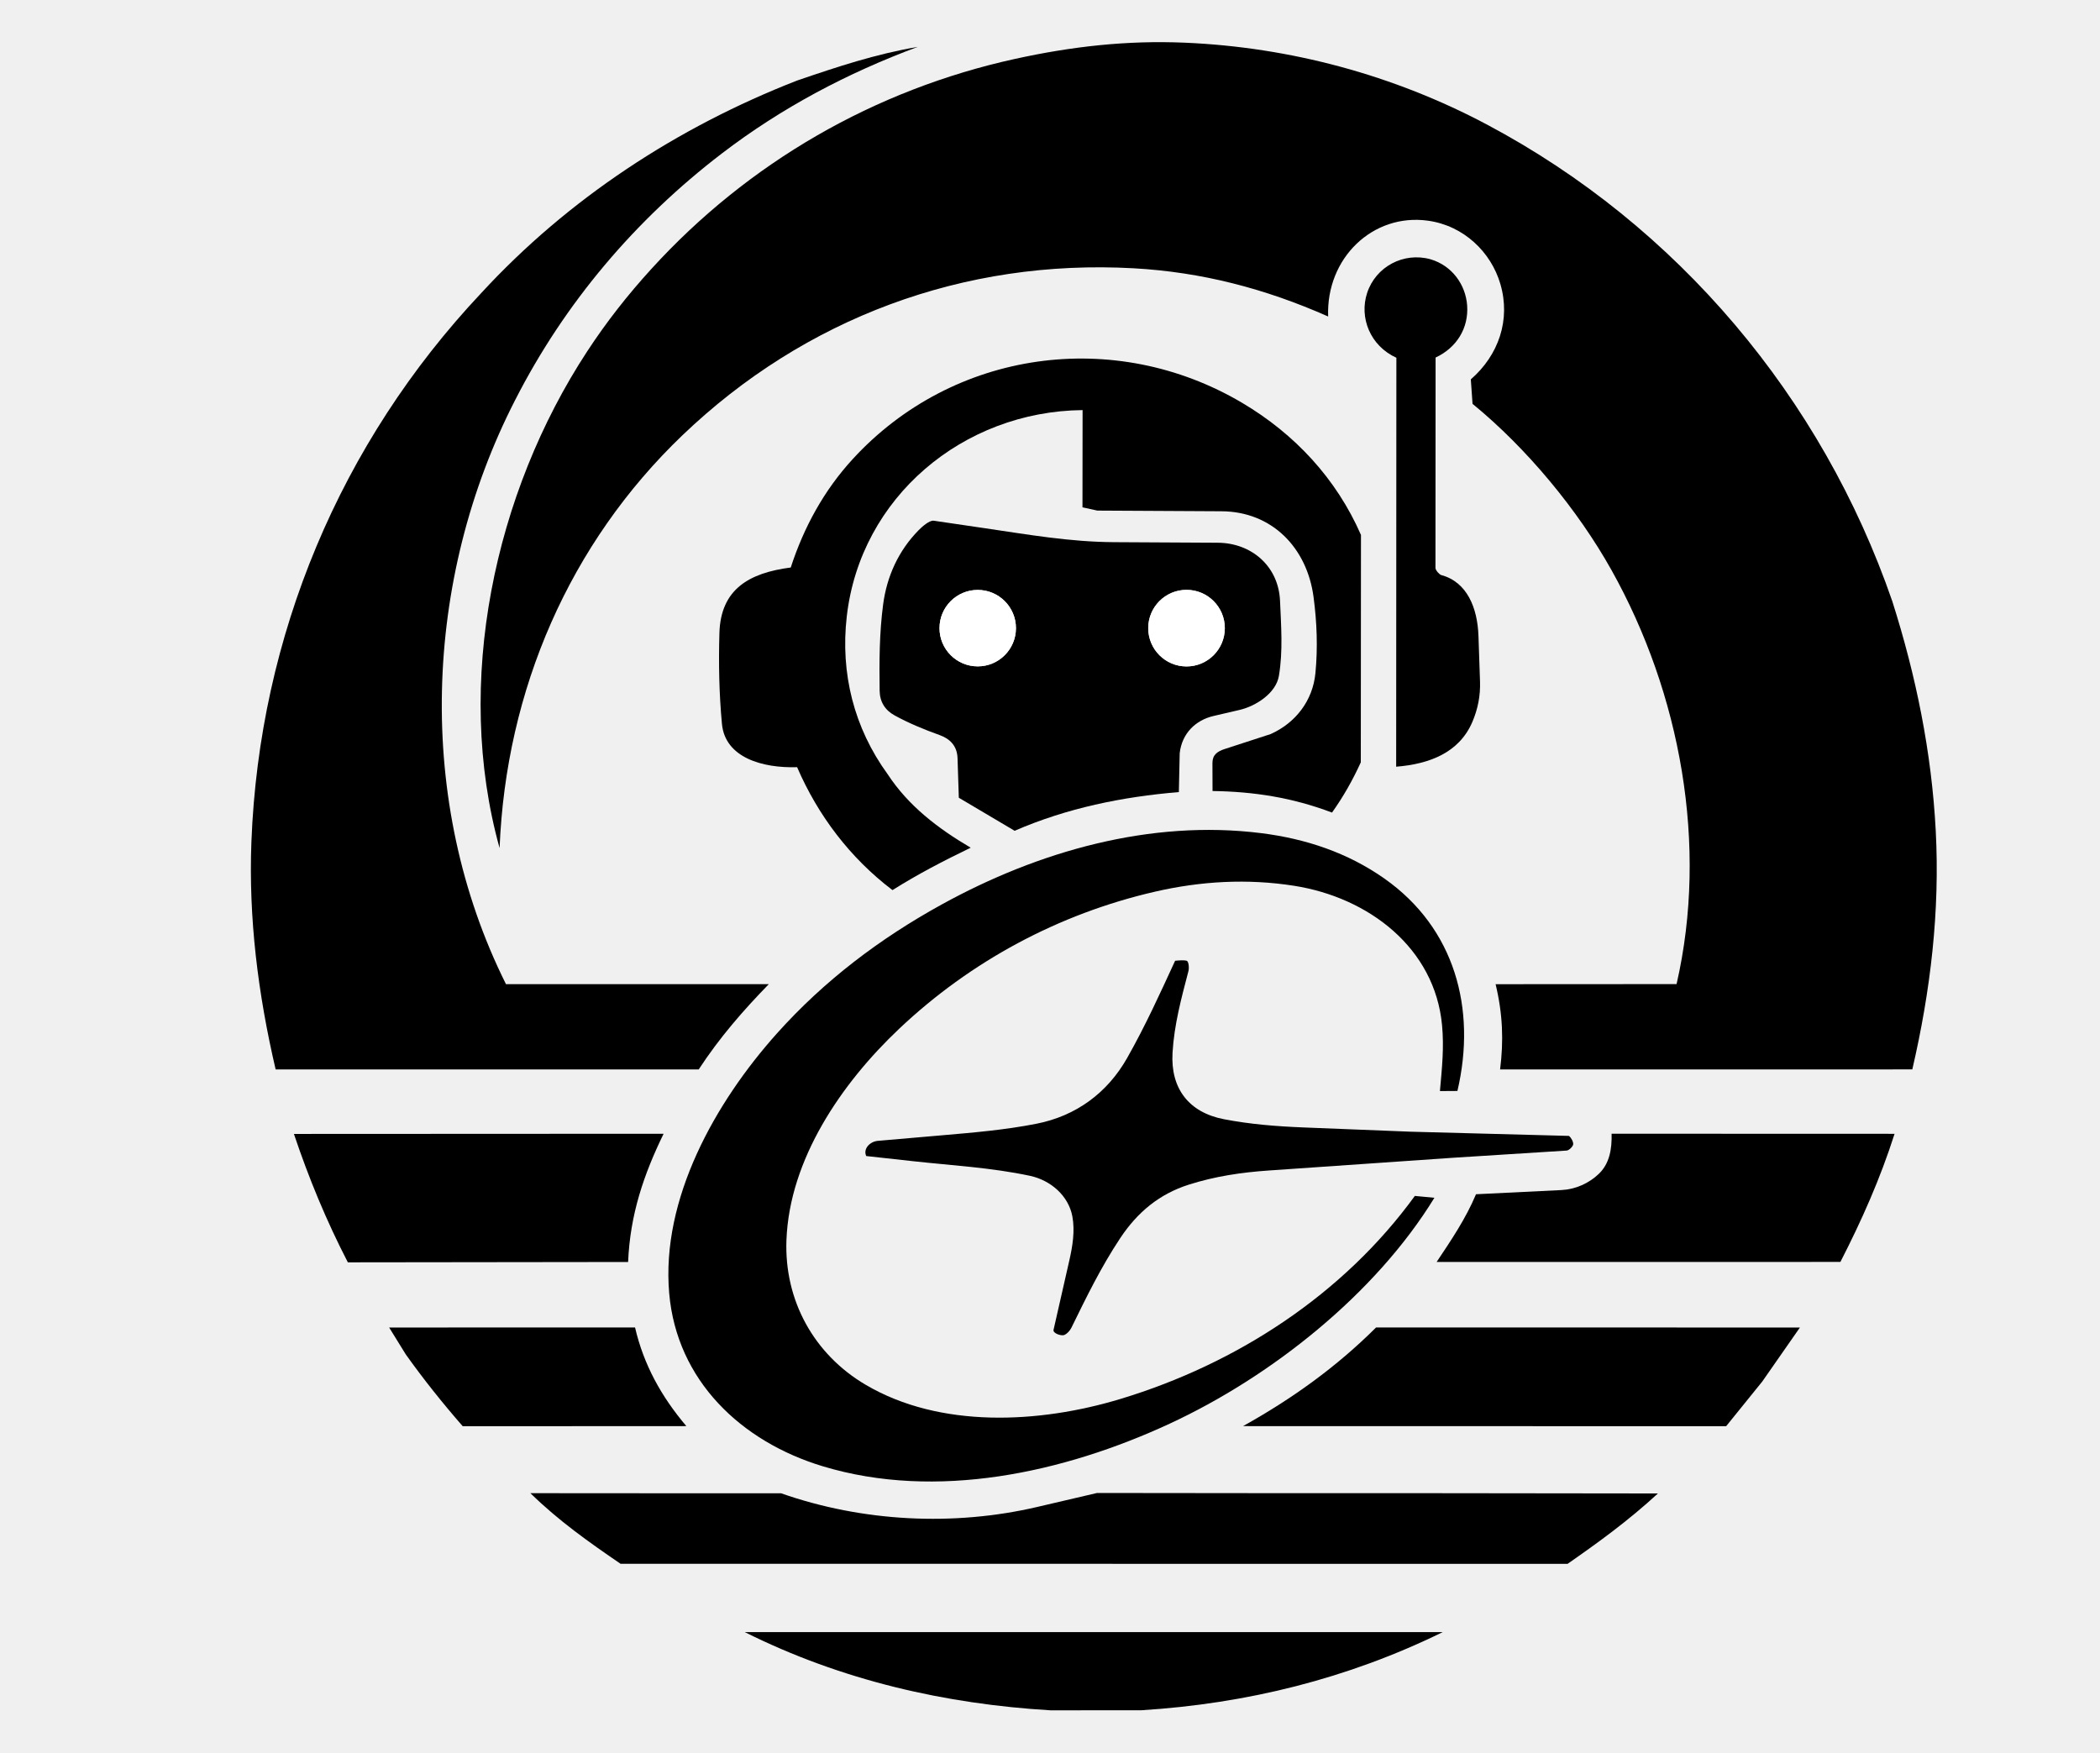
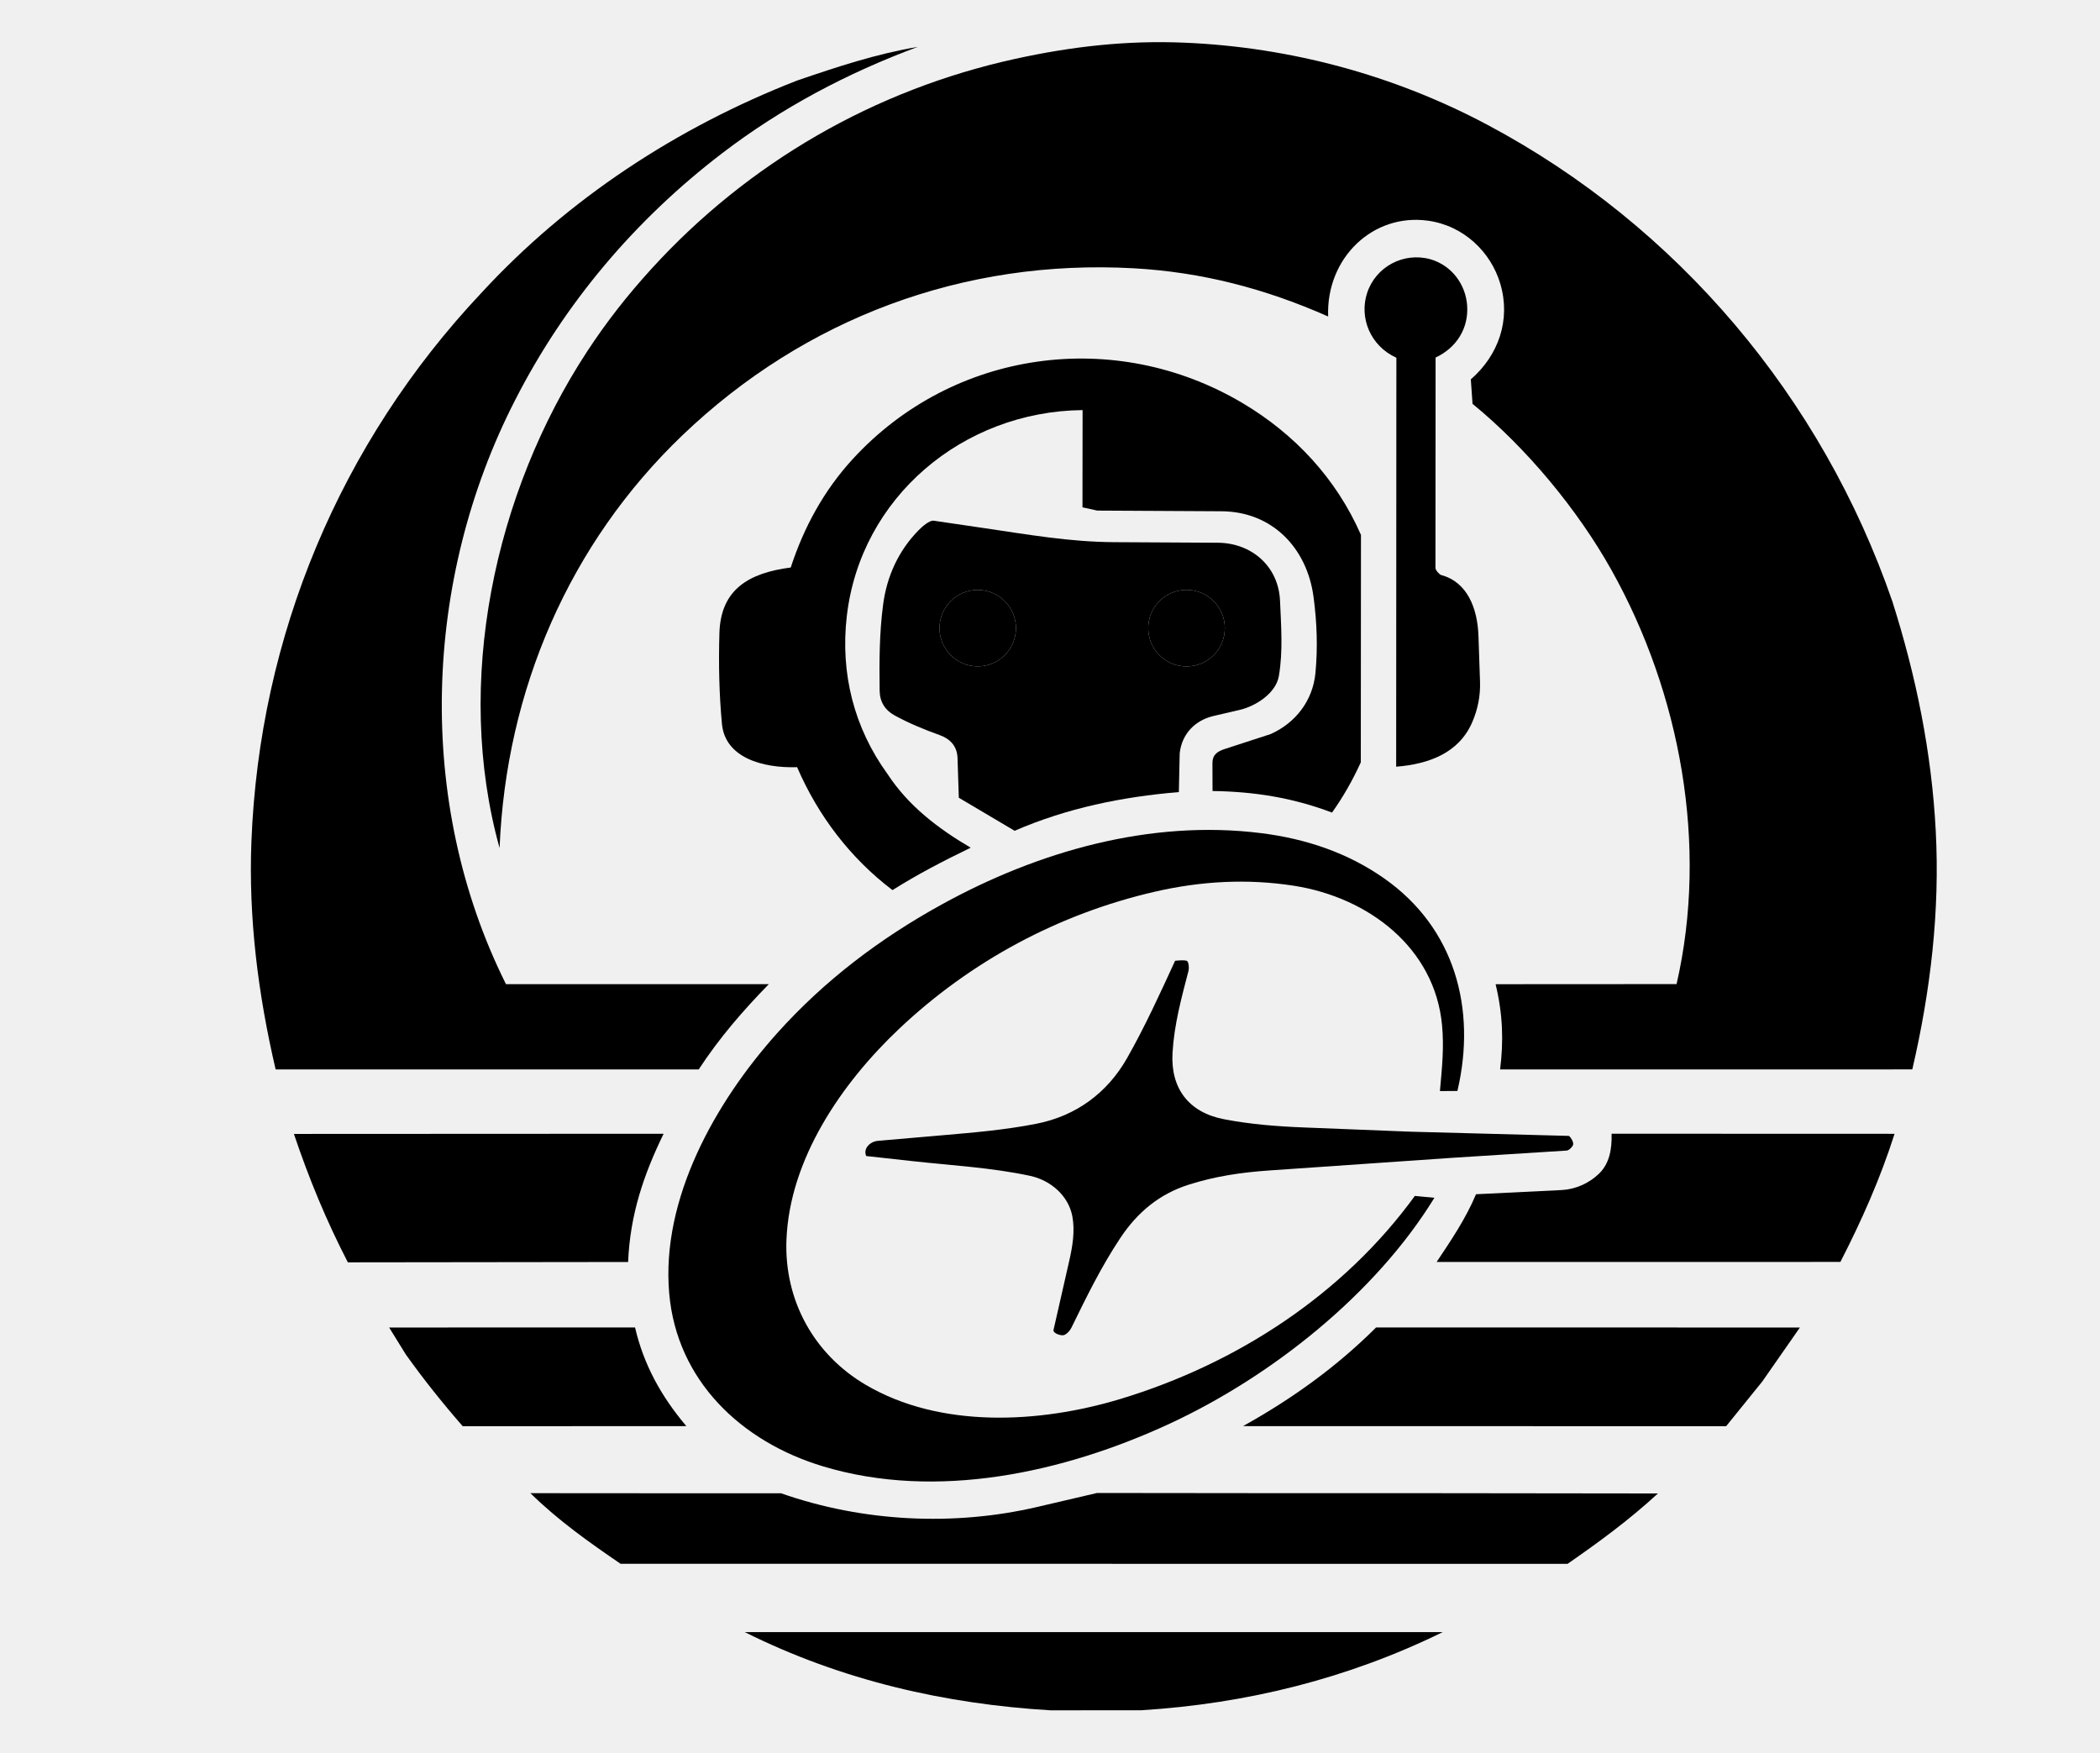
<svg xmlns="http://www.w3.org/2000/svg" id="Layer_1" version="1.1" viewBox="0 0 2262 1888">
-   <defs>
-     <style>
-       .st0 {
-         fill: #fff;
-       }
-     </style>
-   </defs>
-   <path d="M1898.24,1488.13l-38.94,48.17-520.37-.1c53.02-29.56,100.6-63.7,143.3-106.26l456.53.05-40.52,58.14Z" />
-   <path d="M739.32,1536.2l-240.91.12c-22.09-25.36-42.08-50.38-61.26-77.27l-17.98-29.06,264.87-.06c9.28,40.08,28.3,74.5,55.28,106.28Z" />
+   <path fill="currentColor" d="M1898.24,1488.13l-38.94,48.17-520.37-.1c53.02-29.56,100.6-63.7,143.3-106.26l456.53.05-40.52,58.14Z" />
+   <path fill="currentColor" d="M739.32,1536.2l-240.91.12c-22.09-25.36-42.08-50.38-61.26-77.27l-17.98-29.06,264.87-.06c9.28,40.08,28.3,74.5,55.28,106.28Z" />
  <g>
-     <path d="M932.53,1491.73c80.01,47.09,186.51,41.82,274.51,15.16,125.22-37.93,239.86-112.54,316.95-218.65l21.07,2c-63.83,104.03-176.1,192.81-285.23,243.37-114.47,53.03-251.31,82.75-373.4,45.91-88.27-26.63-157.42-92.47-165.61-186.36-8.87-101.66,49.47-205.64,116.23-280.16,50.81-56.71,110.66-102,177.4-138.75,104.11-57.34,224.79-91.69,343.86-76.81,48.28,6.03,93.39,21.1,133.05,49.05,75.59,53.25,99.28,140.03,78.49,228.68l-18.84.12c2.31-25.81,4.52-46.86,2.29-70.87-7.72-83.21-78.92-137.74-159.65-150.31-49.92-7.77-99.79-5.06-149.64,6.41-103.62,23.84-198.5,74.87-275.52,147.69-62.28,58.88-118.16,140.73-121.38,227.67-2.41,64.97,29.63,123.01,85.4,155.84Z" />
-     <path d="M1206.58,1333.8c-20.72,31.26-36.25,63.15-52.45,96.28-1.79,3.65-4.96,6.76-7.58,7.92-3.22,1.43-12.59-1.71-11.74-5.48l17.01-74.77c3.47-15.25,6.18-31.74,3.28-47.39-4.12-22.26-23.27-39-45.74-43.79-41.66-8.89-83.26-11.05-125.77-15.73l-50.55-5.57c-3.61-7.99,4.24-15.64,12.45-16.35l69.37-6c34.4-2.98,67.68-5.78,101.49-12.42,42.54-8.36,76.28-33.03,97.69-70.74,19.49-34.34,35.43-69.45,51.73-104.84,4.57-.47,9.81-.78,12.34-.04s2.77,8.24,2.07,10.93c-7.75,29.65-15.44,57.96-17.2,88.3-2.23,38.47,17.63,64.26,55.46,71.52,28.48,5.46,56.37,7.67,85.61,8.84l115.48,4.59,170.42,4.52c2.56,1.97,4.89,6.57,4.6,9.06s-4.55,6.58-7.04,6.74l-122.77,7.78-197.81,13.67c-30,2.07-58.35,6.3-86.59,15.31-31.48,10.05-55.1,29.51-73.76,57.66Z" />
+     <path fill="currentColor" d="M932.53,1491.73c80.01,47.09,186.51,41.82,274.51,15.16,125.22-37.93,239.86-112.54,316.95-218.65l21.07,2c-63.83,104.03-176.1,192.81-285.23,243.37-114.47,53.03-251.31,82.75-373.4,45.91-88.27-26.63-157.42-92.47-165.61-186.36-8.87-101.66,49.47-205.64,116.23-280.16,50.81-56.71,110.66-102,177.4-138.75,104.11-57.34,224.79-91.69,343.86-76.81,48.28,6.03,93.39,21.1,133.05,49.05,75.59,53.25,99.28,140.03,78.49,228.68l-18.84.12c2.31-25.81,4.52-46.86,2.29-70.87-7.72-83.21-78.92-137.74-159.65-150.31-49.92-7.77-99.79-5.06-149.64,6.41-103.62,23.84-198.5,74.87-275.52,147.69-62.28,58.88-118.16,140.73-121.38,227.67-2.41,64.97,29.63,123.01,85.4,155.84Z" />
+     <path fill="currentColor" d="M1206.58,1333.8c-20.72,31.26-36.25,63.15-52.45,96.28-1.79,3.65-4.96,6.76-7.58,7.92-3.22,1.43-12.59-1.71-11.74-5.48l17.01-74.77c3.47-15.25,6.18-31.74,3.28-47.39-4.12-22.26-23.27-39-45.74-43.79-41.66-8.89-83.26-11.05-125.77-15.73l-50.55-5.57c-3.61-7.99,4.24-15.64,12.45-16.35l69.37-6c34.4-2.98,67.68-5.78,101.49-12.42,42.54-8.36,76.28-33.03,97.69-70.74,19.49-34.34,35.43-69.45,51.73-104.84,4.57-.47,9.81-.78,12.34-.04s2.77,8.24,2.07,10.93c-7.75,29.65-15.44,57.96-17.2,88.3-2.23,38.47,17.63,64.26,55.46,71.52,28.48,5.46,56.37,7.67,85.61,8.84l115.48,4.59,170.42,4.52c2.56,1.97,4.89,6.57,4.6,9.06s-4.55,6.58-7.04,6.74l-122.77,7.78-197.81,13.67c-30,2.07-58.35,6.3-86.59,15.31-31.48,10.05-55.1,29.51-73.76,57.66Z" />
  </g>
  <g>
-     <path d="M1547.46,1359.38c15.78-23.64,31.43-46.76,42.41-72.95l91.95-4.5c15.31-.75,29.79-7.31,40.46-17.59,11.38-10.96,14.07-26.42,13.65-43.11l304.79.1c-15.54,48.63-35.31,93.07-58.35,138.01l-434.91.04Z" />
-     <path d="M676.56,1359.41l-301.88.37c-23.17-44.92-41.8-89.93-58.1-138.32l398.22-.19c-21.25,43.64-36.08,86.65-38.24,138.13Z" />
+     <path fill="currentColor" d="M1547.46,1359.38c15.78-23.64,31.43-46.76,42.41-72.95l91.95-4.5c15.31-.75,29.79-7.31,40.46-17.59,11.38-10.96,14.07-26.42,13.65-43.11l304.79.1c-15.54,48.63-35.31,93.07-58.35,138.01l-434.91.04Z" />
+     <path fill="currentColor" d="M676.56,1359.41l-301.88.37c-23.17-44.92-41.8-89.93-58.1-138.32l398.22-.19c-21.25,43.64-36.08,86.65-38.24,138.13Z" />
  </g>
  <g>
-     <path d="M1181.68,1608.23l208.23.22h154.23s241.67.29,241.67.29c-31.91,29.42-64.14,52.73-97.28,75.81l-1020.1-.05c-34.08-23.32-66.46-46.11-97.12-76.06l196.51.14,73.53-.02c87.77,30.8,185.86,35.75,275.99,14.69l64.35-15.03Z" />
-     <path d="M1229.42,1842.27l-97.84.08c-112.81-6.75-224.62-31.95-329.43-84.29h751.96c-102.61,50.29-211.38,77.14-324.69,84.21Z" />
+     <path fill="currentColor" d="M1181.68,1608.23l208.23.22h154.23s241.67.29,241.67.29c-31.91,29.42-64.14,52.73-97.28,75.81l-1020.1-.05c-34.08-23.32-66.46-46.11-97.12-76.06l196.51.14,73.53-.02c87.77,30.8,185.86,35.75,275.99,14.69l64.35-15.03Z" />
+     <path fill="currentColor" d="M1229.42,1842.27l-97.84.08c-112.81-6.75-224.62-31.95-329.43-84.29h751.96c-102.61,50.29-211.38,77.14-324.69,84.21Z" />
  </g>
  <g>
-     <path d="M1586.14,435.04l-1.86-26.38c29.91-26.04,43.17-64.1,31.81-102.81-10.05-34.25-39.32-62.81-78.08-68.14-59.35-8.16-109.77,40.35-107.4,103.22-68.02-30.17-136.55-47.88-209.49-51.94-182.92-10.17-354.25,53.69-486.06,179.89-121.52,116.35-190.04,274.29-196.94,444.62-49.47-177.95-5.72-382.23,94.3-534.92,20.99-32.04,43.67-60.89,69.26-88.97,104.28-114.43,240.31-192.97,391.8-226.2,60.63-13.3,120.06-20.12,182.84-17.42,113.59,4.87,224.98,34.86,325.47,88.25,205.2,109.03,360.82,294.06,436.51,513.49,25.6,80.46,42.32,162.51,46.77,247.07,4.56,86.68-5.53,172.21-25.24,257.16l-444.02.05c3.87-30.65,2.96-59.54-4.83-91.84l194.93-.11c34.37-149.71,4.11-313.3-70.09-445.93-36.39-65.06-91.34-131.38-149.67-179.1Z" />
-     <path d="M828.1,1060.13c-27.76,28.53-52.93,57.39-75.5,91.86l-455.7-.02c-19.04-81.55-29.24-163.16-26.1-245.15,8.49-221.62,95.7-429.78,247.46-591.04,93.62-101.74,211.23-178.68,340.31-229.02,43.21-14.78,84.47-28.5,129.97-36.25-75.9,28.2-146.64,65.54-211.13,114.91-93.02,71.21-169.13,160.84-222.52,265.51-99.04,193.04-107.93,432.67-9.89,629.19h283.1Z" />
+     <path fill="currentColor" d="M1586.14,435.04l-1.86-26.38c29.91-26.04,43.17-64.1,31.81-102.81-10.05-34.25-39.32-62.81-78.08-68.14-59.35-8.16-109.77,40.35-107.4,103.22-68.02-30.17-136.55-47.88-209.49-51.94-182.92-10.17-354.25,53.69-486.06,179.89-121.52,116.35-190.04,274.29-196.94,444.62-49.47-177.95-5.72-382.23,94.3-534.92,20.99-32.04,43.67-60.89,69.26-88.97,104.28-114.43,240.31-192.97,391.8-226.2,60.63-13.3,120.06-20.12,182.84-17.42,113.59,4.87,224.98,34.86,325.47,88.25,205.2,109.03,360.82,294.06,436.51,513.49,25.6,80.46,42.32,162.51,46.77,247.07,4.56,86.68-5.53,172.21-25.24,257.16l-444.02.05c3.87-30.65,2.96-59.54-4.83-91.84l194.93-.11c34.37-149.71,4.11-313.3-70.09-445.93-36.39-65.06-91.34-131.38-149.67-179.1Z" />
+     <path fill="currentColor" d="M828.1,1060.13c-27.76,28.53-52.93,57.39-75.5,91.86l-455.7-.02c-19.04-81.55-29.24-163.16-26.1-245.15,8.49-221.62,95.7-429.78,247.46-591.04,93.62-101.74,211.23-178.68,340.31-229.02,43.21-14.78,84.47-28.5,129.97-36.25-75.9,28.2-146.64,65.54-211.13,114.91-93.02,71.21-169.13,160.84-222.52,265.51-99.04,193.04-107.93,432.67-9.89,629.19h283.1Z" />
    <g>
-       <path d="M1165.98,546.49l.12-104.75c-129.04,1.39-239.28,94.08-253.99,222.08-7.08,61.57,7.79,120.31,44.05,170.21,22.31,34.01,54.02,58.3,89.42,79.1-30.38,14.73-56.74,28.39-84.26,45.69-45.62-34.67-80.12-80.18-102.72-132.42-37.22,1.17-77.55-10.2-80.96-46.58-3.05-32.61-3.69-65.14-2.73-97.9,1.38-47.14,31.75-64.75,76.84-70.61,14.14-43.43,35.8-83.06,66.69-116.73,108.13-117.87,282.19-141.93,419.65-60.57,56.46,33.42,101.37,81.59,127.87,142.22l-.18,244.95c-8.95,19.57-18.72,36.78-31,54.12-42.83-16.21-84.25-22.6-128.71-23.23l-.1-30.08c-.03-8.84,5.19-12.55,13.18-15.15l49.56-16.12c26.76-12,45.33-35.9,48.19-65.61,2.64-27.44,1.61-54.58-2-81.93-7.02-53.16-44.77-92.15-99.17-92.45l-133.74-.73-16-3.51Z" />
-       <path d="M1270.7,811.52l-.9,41.7c-60.98,5.08-120.33,17.17-176.91,41.69l-60.1-35.59-1.39-42.66c-.43-13.13-8.09-20.83-19.31-24.85-16.82-6.03-33.12-12.76-48.45-21.16-10.44-5.72-15.98-14.75-16.14-26.65-.43-31.31-.32-61.9,3.74-92.77,4.04-30.64,16.66-58.06,38.08-79.93,3.57-3.65,11.77-11.08,16.48-10.39l55.4,8.14c46.66,6.85,91.29,14.71,138.78,14.97l111.73.61c36.04.2,65.46,24.97,67.07,62.66,1.14,26.77,3.3,53.81-1.22,80.76-3.18,18.97-25.32,32.7-42.16,36.62l-28.3,6.59c-19.06,4.44-34.04,18.55-36.41,40.26ZM1094.32,676.64c0-22.74-18.43-41.17-41.17-41.17s-41.17,18.43-41.17,41.17,18.43,41.17,41.17,41.17,41.17-18.43,41.17-41.17ZM1319.31,676.63c0-22.78-18.47-41.25-41.25-41.25s-41.25,18.47-41.25,41.25,18.47,41.25,41.25,41.25,41.25-18.47,41.25-41.25Z" />
-       <path d="M1592.51,684.84l1.68,49.2c.52,15.32-2.31,29.8-8.32,43.77-14.18,32.95-46.07,45.19-82,48.08l.23-440.52c-28.14-12.81-40.3-43.15-31.47-69.92,9.26-28.06,39.07-44.2,68.14-36.2,23.28,6.82,37.98,27.37,39.56,49.89,1.68,23.99-10.98,45.28-33.99,56l-.15,226.54c0,2.52,4.12,7.2,6.32,7.79,27.83,7.5,38.96,35.47,39.99,65.37Z" />
-       <circle class="st0" cx="1278.05" cy="676.63" r="41.25" />
-       <circle class="st0" cx="1053.15" cy="676.64" r="41.17" />
+       <path fill="currentColor" d="M1165.98,546.49l.12-104.75c-129.04,1.39-239.28,94.08-253.99,222.08-7.08,61.57,7.79,120.31,44.05,170.21,22.31,34.01,54.02,58.3,89.42,79.1-30.38,14.73-56.74,28.39-84.26,45.69-45.62-34.67-80.12-80.18-102.72-132.42-37.22,1.17-77.55-10.2-80.96-46.58-3.05-32.61-3.69-65.14-2.73-97.9,1.38-47.14,31.75-64.75,76.84-70.61,14.14-43.43,35.8-83.06,66.69-116.73,108.13-117.87,282.19-141.93,419.65-60.57,56.46,33.42,101.37,81.59,127.87,142.22l-.18,244.95c-8.95,19.57-18.72,36.78-31,54.12-42.83-16.21-84.25-22.6-128.71-23.23l-.1-30.08c-.03-8.84,5.19-12.55,13.18-15.15l49.56-16.12c26.76-12,45.33-35.9,48.19-65.61,2.64-27.44,1.61-54.58-2-81.93-7.02-53.16-44.77-92.15-99.17-92.45l-133.74-.73-16-3.51Z" />
+       <path fill="currentColor" d="M1270.7,811.52l-.9,41.7c-60.98,5.08-120.33,17.17-176.91,41.69l-60.1-35.59-1.39-42.66c-.43-13.13-8.09-20.83-19.31-24.85-16.82-6.03-33.12-12.76-48.45-21.16-10.44-5.72-15.98-14.75-16.14-26.65-.43-31.31-.32-61.9,3.74-92.77,4.04-30.64,16.66-58.06,38.08-79.93,3.57-3.65,11.77-11.08,16.48-10.39l55.4,8.14c46.66,6.85,91.29,14.71,138.78,14.97l111.73.61c36.04.2,65.46,24.97,67.07,62.66,1.14,26.77,3.3,53.81-1.22,80.76-3.18,18.97-25.32,32.7-42.16,36.62l-28.3,6.59c-19.06,4.44-34.04,18.55-36.41,40.26ZM1094.32,676.64c0-22.74-18.43-41.17-41.17-41.17s-41.17,18.43-41.17,41.17,18.43,41.17,41.17,41.17,41.17-18.43,41.17-41.17ZM1319.31,676.63c0-22.78-18.47-41.25-41.25-41.25s-41.25,18.47-41.25,41.25,18.47,41.25,41.25,41.25,41.25-18.47,41.25-41.25Z" />
+       <path fill="currentColor" d="M1592.51,684.84l1.68,49.2c.52,15.32-2.31,29.8-8.32,43.77-14.18,32.95-46.07,45.19-82,48.08l.23-440.52c-28.14-12.81-40.3-43.15-31.47-69.92,9.26-28.06,39.07-44.2,68.14-36.2,23.28,6.82,37.98,27.37,39.56,49.89,1.68,23.99-10.98,45.28-33.99,56l-.15,226.54c0,2.52,4.12,7.2,6.32,7.79,27.83,7.5,38.96,35.47,39.99,65.37Z" />
+       <circle fill="currentColor" cx="1278.05" cy="676.63" r="41.25" />
+       <circle fill="currentColor" cx="1053.15" cy="676.64" r="41.17" />
    </g>
  </g>
</svg>
